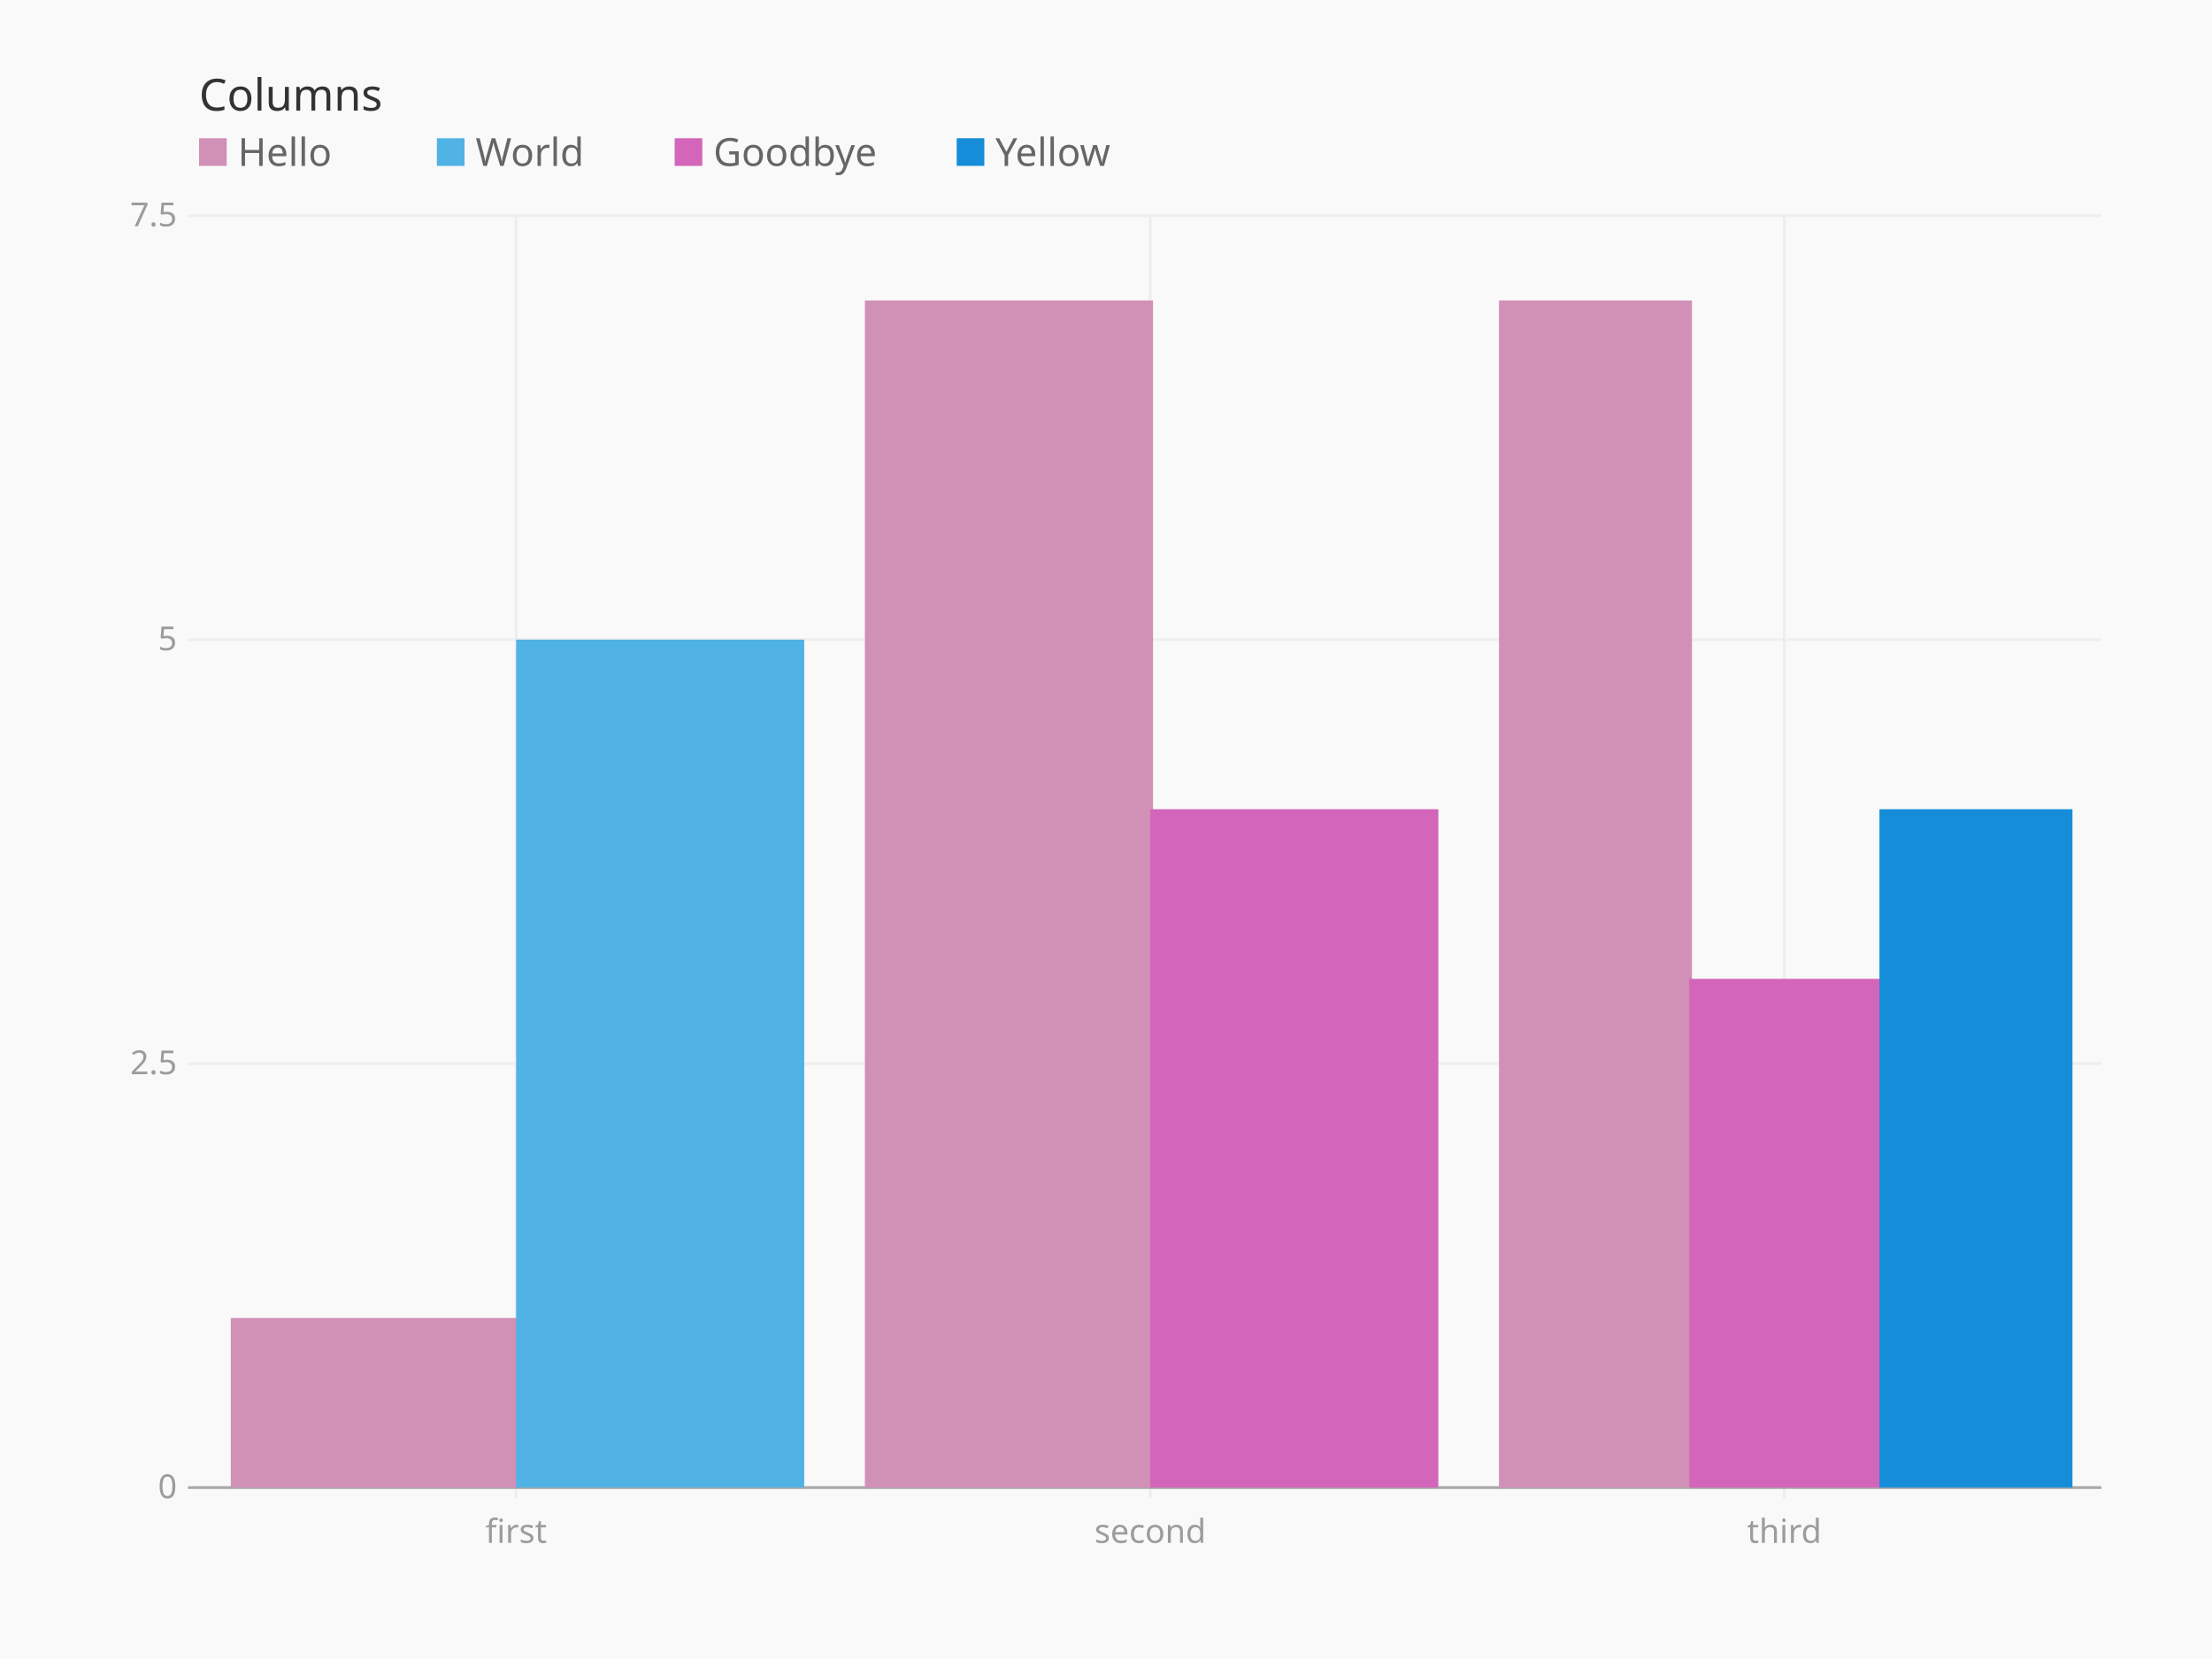
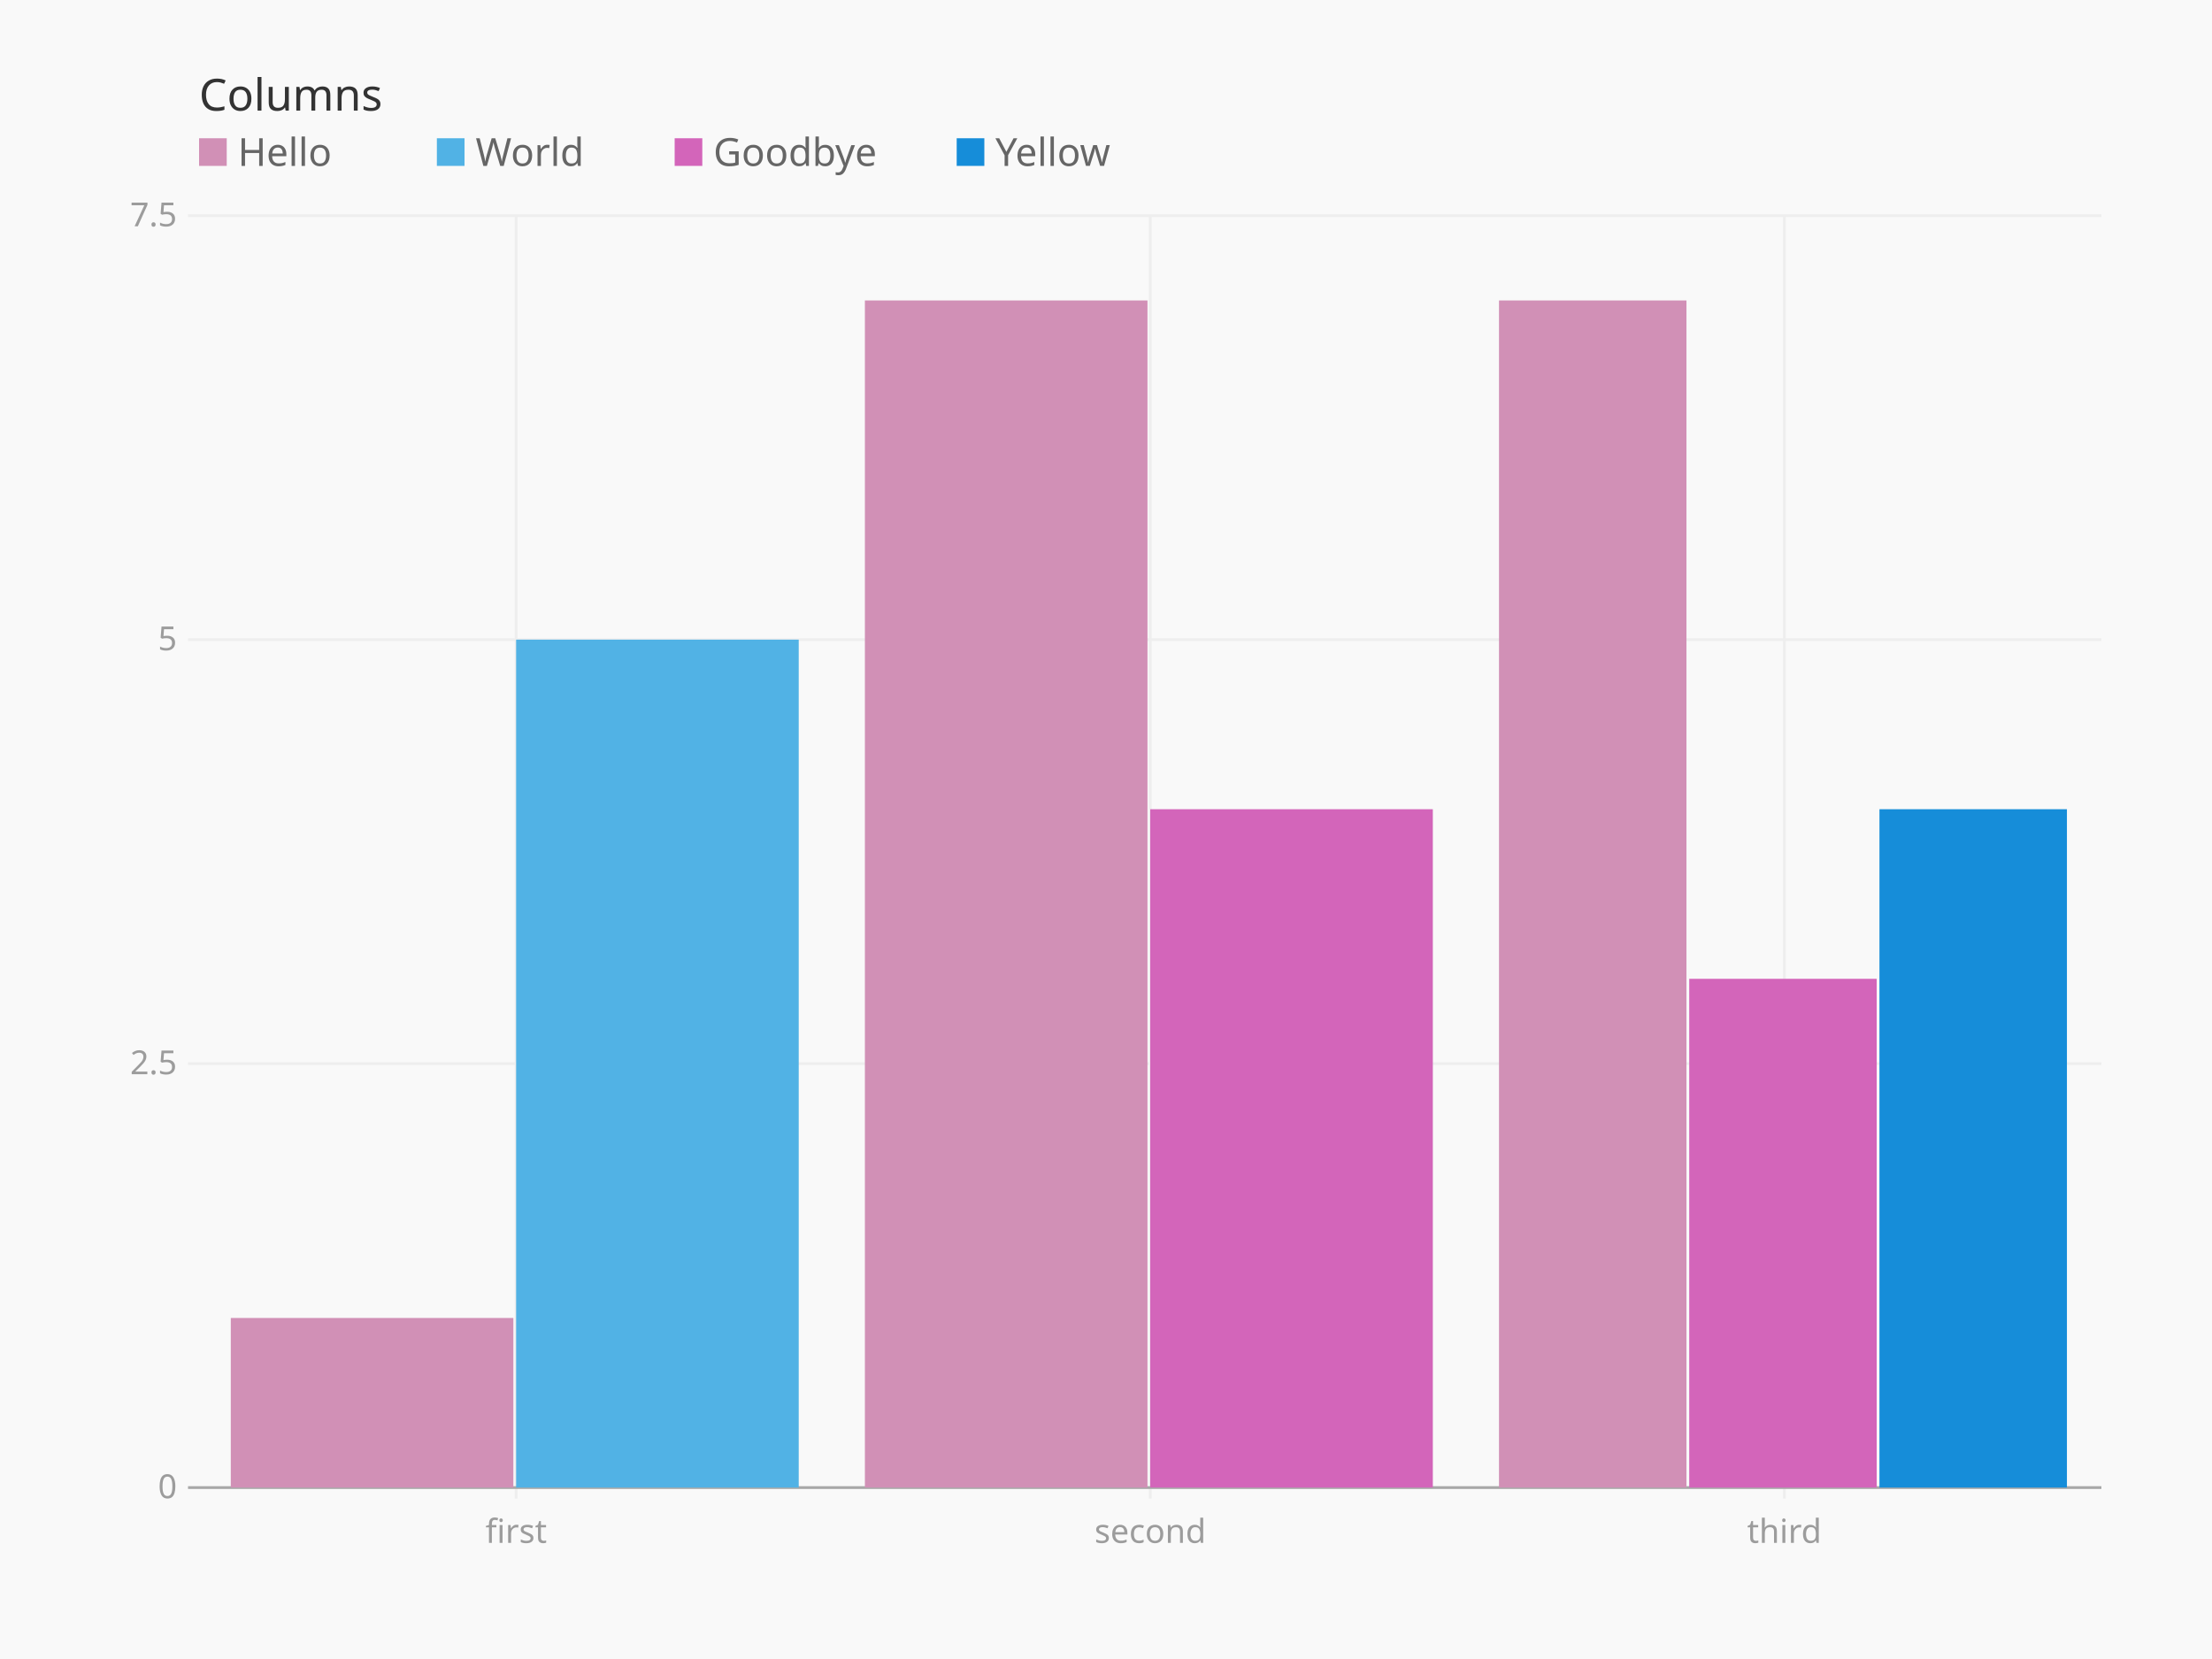
<svg xmlns="http://www.w3.org/2000/svg" height="600" version="1.1" width="800">
  <g>
    <rect fill="#f9f9f9" height="600" width="800" x="0" y="0" />
    <g transform="translate(40 40)">
      <g transform="translate(32 0)">
        <text fill="#333" font-family="Monaco" font-size="16" x="0" y="0">Columns</text>
        <g transform="translate(0 20)">
          <g transform="translate(0 0)">
            <rect fill="#d190b6" height="10" width="10" x="0" y="-10" />
            <text fill="#666" font-family="Monaco" font-size="14" x="14" y="0">Hello</text>
          </g>
          <g transform="translate(86 0)">
            <rect fill="#51b2e5" height="10" width="10" x="0" y="-10" />
            <text fill="#666" font-family="Monaco" font-size="14" x="14" y="0">World</text>
          </g>
          <g transform="translate(172 0)">
            <rect fill="#d365ba" height="10" width="10" x="0" y="-10" />
            <text fill="#666" font-family="Monaco" font-size="14" x="14" y="0">Goodbye</text>
          </g>
          <g transform="translate(274 0)">
            <rect fill="#168dd9" height="10" width="10" x="0" y="-10" />
            <text fill="#666" font-family="Monaco" font-size="14" x="14" y="0">Yellow</text>
          </g>
        </g>
      </g>
      <g transform="translate(0 38)">
        <g transform="translate(32 0)">
          <g class="axis bottom">
            <g class="tick">
              <line stroke="#eee" stroke-width="1" x1="114.667" x2="114.667" y1="0" y2="464.0" />
              <text dy="1em" fill="#9c9c9c" font-family="Monaco" text-anchor="middle" x="114.667" y="468.0">first</text>
            </g>
            <g class="tick">
              <line stroke="#eee" stroke-width="1" x1="344" x2="344" y1="0" y2="464.0" />
              <text dy="1em" fill="#9c9c9c" font-family="Monaco" text-anchor="middle" x="344" y="468.0">second</text>
            </g>
            <g class="tick">
              <line stroke="#eee" stroke-width="1" x1="573.333" x2="573.333" y1="0" y2="464.0" />
              <text dy="1em" fill="#9c9c9c" font-family="Monaco" text-anchor="middle" x="573.333" y="468.0">third</text>
            </g>
          </g>
          <g class="axis left">
            <g class="tick">
              <line stroke="#eee" stroke-width="1" x1="-4" x2="688.0" y1="306.667" y2="306.667" />
              <text dy="0.32em" fill="#9c9c9c" font-family="Monaco" text-anchor="end" x="-8" y="306.667">2.5</text>
            </g>
            <g class="tick">
              <line stroke="#eee" stroke-width="1" x1="-4" x2="688.0" y1="153.333" y2="153.333" />
              <text dy="0.32em" fill="#9c9c9c" font-family="Monaco" text-anchor="end" x="-8" y="153.333">5</text>
            </g>
            <g class="tick">
              <line stroke="#eee" stroke-width="1" x1="-4" x2="688.0" y1="0" y2="0" />
              <text dy="0.32em" fill="#9c9c9c" font-family="Monaco" text-anchor="end" x="-8" y="0">7.5</text>
            </g>
            <g class="tick">
              <line stroke="#a8a8a8" stroke-width="1" x1="-4" x2="688.0" y1="460" y2="460" />
              <text dy="0.32em" fill="#9c9c9c" font-family="Monaco" text-anchor="end" x="-8" y="460">0</text>
            </g>
          </g>
          <g>
            <g class="series grouped-columns">
-               <rect fill="#d190b6" height="61.333" width="104.2" x="11.467" y="398.667" />
-               <rect fill="#51b2e5" height="306.667" width="104.2" x="114.667" y="153.333" />
-               <rect fill="#d190b6" height="429.333" width="104.2" x="240.8" y="30.667" />
-               <rect fill="#d365ba" height="245.333" width="104.2" x="344" y="214.667" />
-               <rect fill="#d190b6" height="429.333" width="69.8" x="470.133" y="30.667" />
-               <rect fill="#d365ba" height="184.0" width="69.8" x="538.933" y="276.0" />
-               <rect fill="#168dd9" height="245.333" width="69.8" x="607.733" y="214.667" />
+               <rect fill="#d190b6" height="61.333" width="102.2" x="11.467" y="398.667" />
+               <rect fill="#51b2e5" height="306.667" width="102.2" x="114.667" y="153.333" />
+               <rect fill="#d190b6" height="429.333" width="102.2" x="240.8" y="30.667" />
+               <rect fill="#d365ba" height="245.333" width="102.2" x="344" y="214.667" />
+               <rect fill="#d190b6" height="429.333" width="67.8" x="470.133" y="30.667" />
+               <rect fill="#d365ba" height="184.0" width="67.8" x="538.933" y="276.0" />
+               <rect fill="#168dd9" height="245.333" width="67.8" x="607.733" y="214.667" />
            </g>
          </g>
        </g>
      </g>
    </g>
  </g>
</svg>
